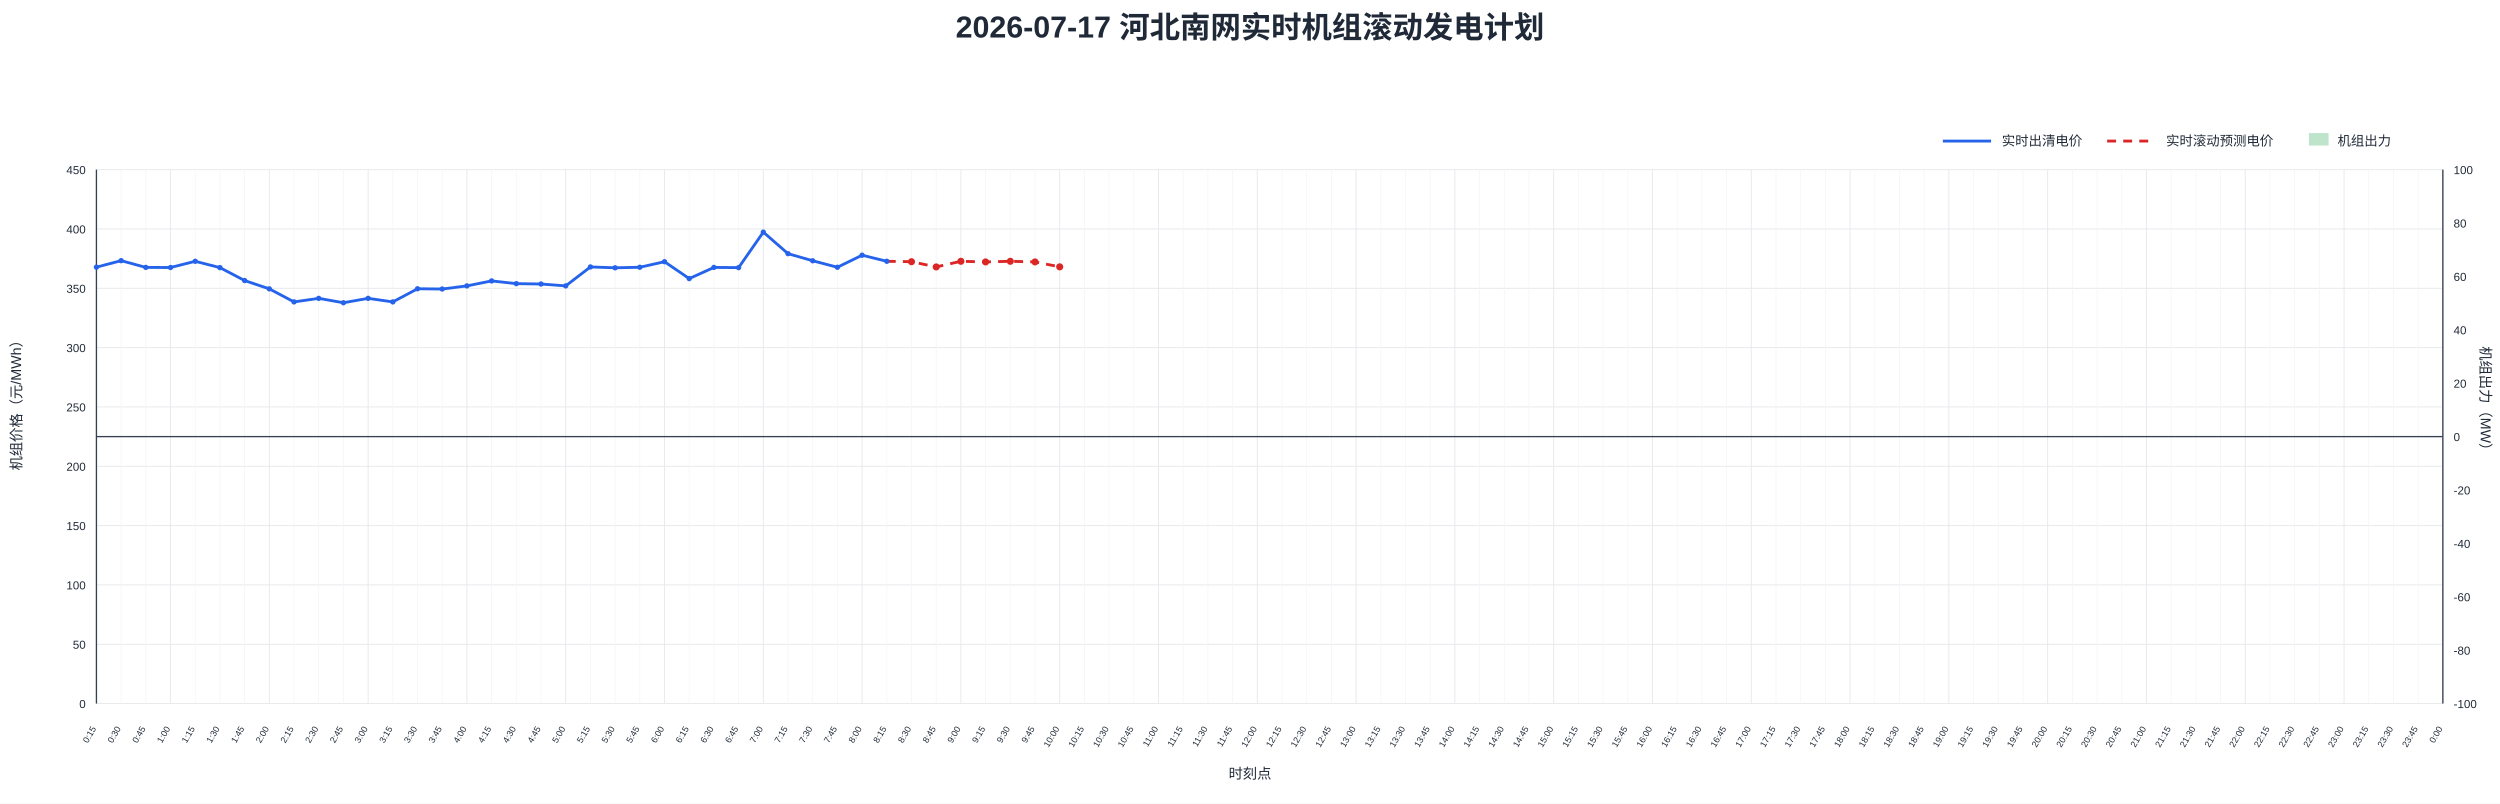
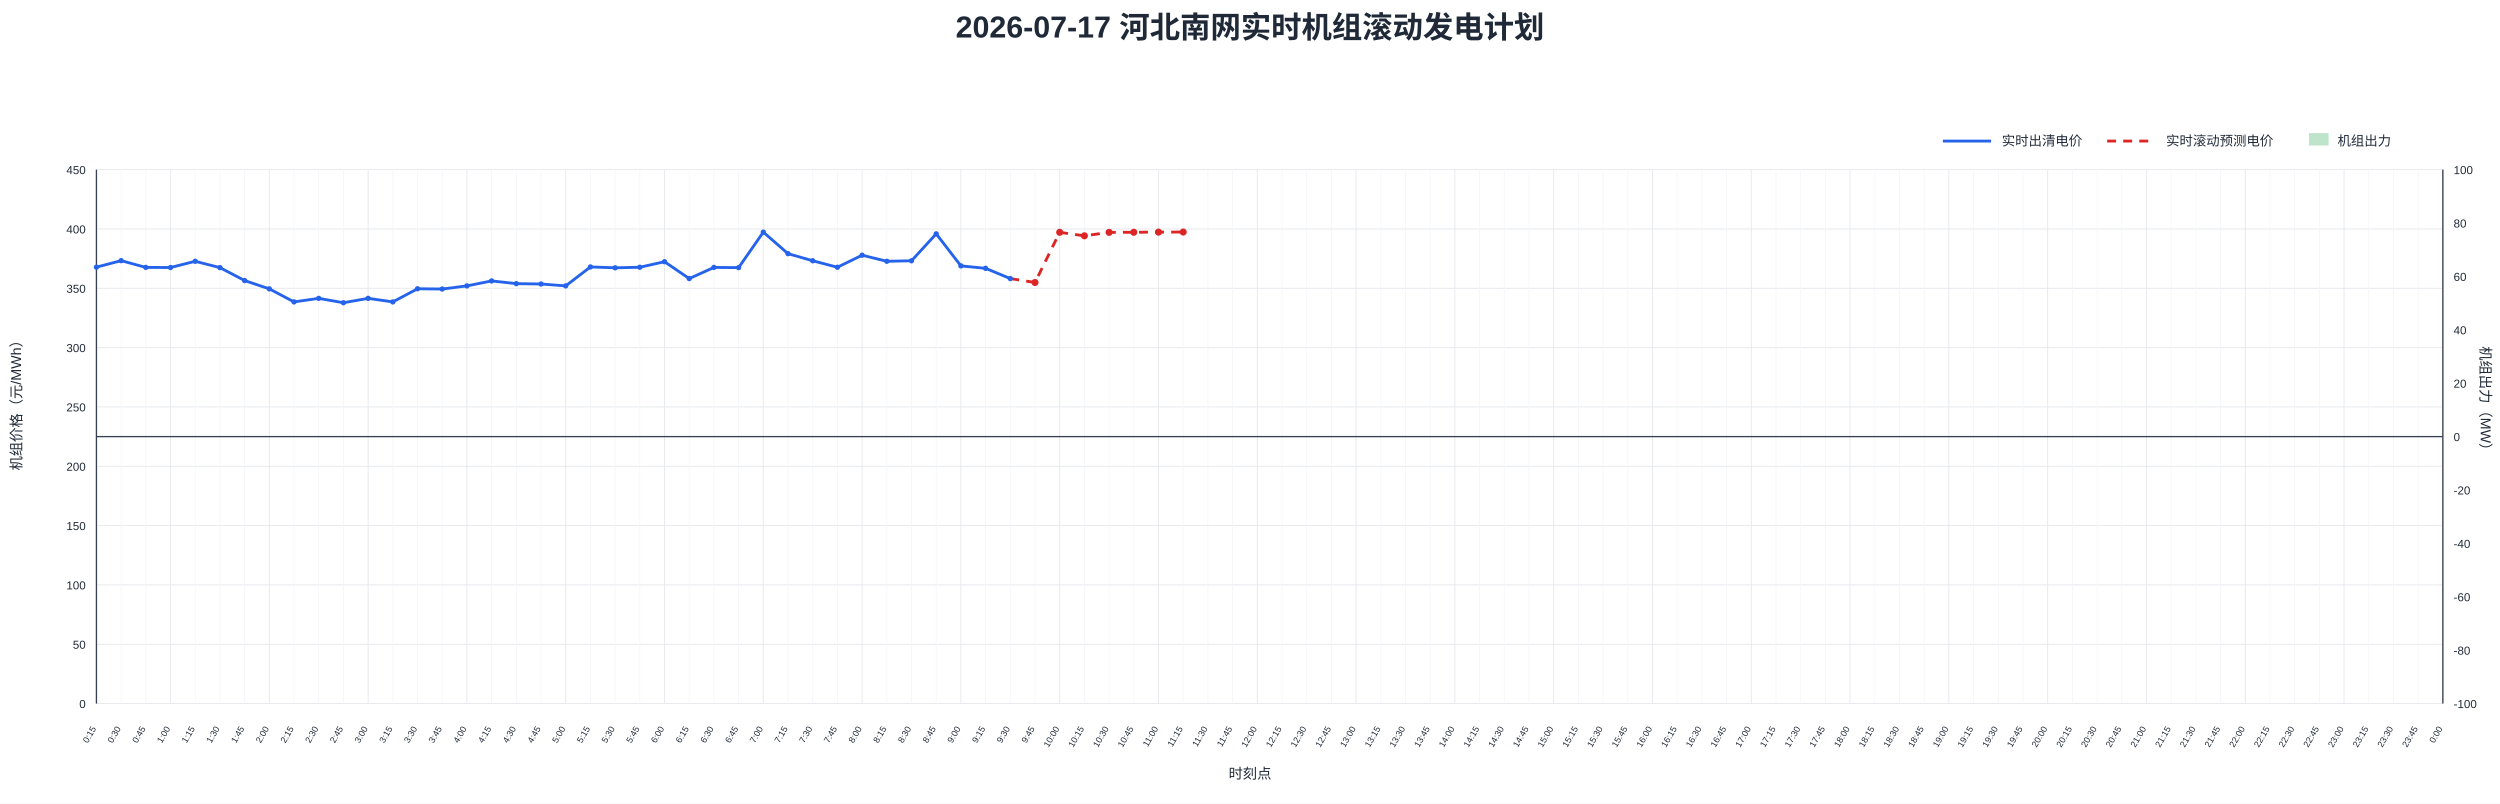
<svg xmlns="http://www.w3.org/2000/svg" width="2800" height="900" viewBox="0 0 2800 900" data-plot-left="108" data-plot-right="2736" data-plot-top="190" data-plot-bottom="788">
  <style>
text{font-family:'Microsoft YaHei','SimHei',Arial,sans-serif;fill:#1f2937}
.axis{stroke:#374151;stroke-width:1.5}
.grid{stroke:#e5e7eb;stroke-width:1}
.minor{stroke:#f3f4f6;stroke-width:0.8}
.actual{fill:none;stroke:#2563eb;stroke-width:3.2}
.forecast{fill:none;stroke:#dc2626;stroke-width:3.2;stroke-dasharray:10 8}
.bar{fill:#16a34a;fill-opacity:0.28}
.hover-zone{fill:#ffffff;fill-opacity:0;cursor:crosshair}
.hover-line{stroke:#111827;stroke-width:1.4;stroke-dasharray:6 5;opacity:0}
.tooltip{opacity:0;pointer-events:none}
.tooltip-bg{fill:#111827;fill-opacity:.72;stroke:#ffffff;stroke-width:1.2}
.tooltip text{fill:#ffffff;font-size:15px}
</style>
  <rect width="100%" height="100%" fill="#ffffff" />
  <text x="1400.0" y="42" text-anchor="middle" font-size="34" font-weight="700">2026-07-17 河北南网实时机组滚动发电计划</text>
  <text x="2748" y="793.00" text-anchor="start" font-size="13" fill="#166534">-100</text>
  <text x="2748" y="733.20" text-anchor="start" font-size="13" fill="#166534">-80</text>
  <text x="2748" y="673.40" text-anchor="start" font-size="13" fill="#166534">-60</text>
  <text x="2748" y="613.60" text-anchor="start" font-size="13" fill="#166534">-40</text>
  <text x="2748" y="553.80" text-anchor="start" font-size="13" fill="#166534">-20</text>
  <text x="2748" y="494.00" text-anchor="start" font-size="13" fill="#166534">0</text>
  <text x="2748" y="434.20" text-anchor="start" font-size="13" fill="#166534">20</text>
  <text x="2748" y="374.40" text-anchor="start" font-size="13" fill="#166534">40</text>
  <text x="2748" y="314.60" text-anchor="start" font-size="13" fill="#166534">60</text>
  <text x="2748" y="254.80" text-anchor="start" font-size="13" fill="#166534">80</text>
  <text x="2748" y="195.00" text-anchor="start" font-size="13" fill="#166534">100</text>
  <line class="grid" x1="108" y1="788.00" x2="2736" y2="788.00" />
  <text x="96" y="793.00" text-anchor="end" font-size="13">0</text>
  <line class="grid" x1="108" y1="721.56" x2="2736" y2="721.56" />
  <text x="96" y="726.56" text-anchor="end" font-size="13">50</text>
  <line class="grid" x1="108" y1="655.11" x2="2736" y2="655.11" />
  <text x="96" y="660.11" text-anchor="end" font-size="13">100</text>
  <line class="grid" x1="108" y1="588.67" x2="2736" y2="588.67" />
  <text x="96" y="593.67" text-anchor="end" font-size="13">150</text>
  <line class="grid" x1="108" y1="522.22" x2="2736" y2="522.22" />
  <text x="96" y="527.22" text-anchor="end" font-size="13">200</text>
  <line class="grid" x1="108" y1="455.78" x2="2736" y2="455.78" />
  <text x="96" y="460.78" text-anchor="end" font-size="13">250</text>
  <line class="grid" x1="108" y1="389.33" x2="2736" y2="389.33" />
  <text x="96" y="394.33" text-anchor="end" font-size="13">300</text>
  <line class="grid" x1="108" y1="322.89" x2="2736" y2="322.89" />
  <text x="96" y="327.89" text-anchor="end" font-size="13">350</text>
  <line class="grid" x1="108" y1="256.44" x2="2736" y2="256.44" />
  <text x="96" y="261.44" text-anchor="end" font-size="13">400</text>
  <line class="grid" x1="108" y1="190.00" x2="2736" y2="190.00" />
  <text x="96" y="195.00" text-anchor="end" font-size="13">450</text>
  <line class="grid minor" x1="108.00" y1="190" x2="108.00" y2="788" />
  <text x="108.00" y="816" text-anchor="end" font-size="10" transform="rotate(-60 108.00 816)">0:15</text>
  <line class="grid minor" x1="135.66" y1="190" x2="135.66" y2="788" />
  <text x="135.66" y="816" text-anchor="end" font-size="10" transform="rotate(-60 135.66 816)">0:30</text>
  <line class="grid minor" x1="163.33" y1="190" x2="163.33" y2="788" />
  <text x="163.33" y="816" text-anchor="end" font-size="10" transform="rotate(-60 163.33 816)">0:45</text>
  <line class="grid" x1="190.99" y1="190" x2="190.99" y2="788" />
  <text x="190.99" y="816" text-anchor="end" font-size="10" transform="rotate(-60 190.99 816)">1:00</text>
  <line class="grid minor" x1="218.65" y1="190" x2="218.65" y2="788" />
  <text x="218.65" y="816" text-anchor="end" font-size="10" transform="rotate(-60 218.65 816)">1:15</text>
  <line class="grid minor" x1="246.32" y1="190" x2="246.32" y2="788" />
  <text x="246.32" y="816" text-anchor="end" font-size="10" transform="rotate(-60 246.32 816)">1:30</text>
  <line class="grid minor" x1="273.98" y1="190" x2="273.98" y2="788" />
  <text x="273.98" y="816" text-anchor="end" font-size="10" transform="rotate(-60 273.98 816)">1:45</text>
  <line class="grid" x1="301.64" y1="190" x2="301.64" y2="788" />
  <text x="301.64" y="816" text-anchor="end" font-size="10" transform="rotate(-60 301.64 816)">2:00</text>
  <line class="grid minor" x1="329.31" y1="190" x2="329.31" y2="788" />
  <text x="329.31" y="816" text-anchor="end" font-size="10" transform="rotate(-60 329.31 816)">2:15</text>
  <line class="grid minor" x1="356.97" y1="190" x2="356.97" y2="788" />
  <text x="356.97" y="816" text-anchor="end" font-size="10" transform="rotate(-60 356.97 816)">2:30</text>
  <line class="grid minor" x1="384.63" y1="190" x2="384.63" y2="788" />
  <text x="384.63" y="816" text-anchor="end" font-size="10" transform="rotate(-60 384.63 816)">2:45</text>
  <line class="grid" x1="412.29" y1="190" x2="412.29" y2="788" />
  <text x="412.29" y="816" text-anchor="end" font-size="10" transform="rotate(-60 412.29 816)">3:00</text>
  <line class="grid minor" x1="439.96" y1="190" x2="439.96" y2="788" />
  <text x="439.96" y="816" text-anchor="end" font-size="10" transform="rotate(-60 439.96 816)">3:15</text>
  <line class="grid minor" x1="467.62" y1="190" x2="467.62" y2="788" />
  <text x="467.62" y="816" text-anchor="end" font-size="10" transform="rotate(-60 467.62 816)">3:30</text>
  <line class="grid minor" x1="495.28" y1="190" x2="495.28" y2="788" />
  <text x="495.28" y="816" text-anchor="end" font-size="10" transform="rotate(-60 495.28 816)">3:45</text>
  <line class="grid" x1="522.95" y1="190" x2="522.95" y2="788" />
  <text x="522.95" y="816" text-anchor="end" font-size="10" transform="rotate(-60 522.95 816)">4:00</text>
  <line class="grid minor" x1="550.61" y1="190" x2="550.61" y2="788" />
  <text x="550.61" y="816" text-anchor="end" font-size="10" transform="rotate(-60 550.61 816)">4:15</text>
  <line class="grid minor" x1="578.27" y1="190" x2="578.27" y2="788" />
  <text x="578.27" y="816" text-anchor="end" font-size="10" transform="rotate(-60 578.27 816)">4:30</text>
  <line class="grid minor" x1="605.94" y1="190" x2="605.94" y2="788" />
  <text x="605.94" y="816" text-anchor="end" font-size="10" transform="rotate(-60 605.94 816)">4:45</text>
  <line class="grid" x1="633.60" y1="190" x2="633.60" y2="788" />
  <text x="633.60" y="816" text-anchor="end" font-size="10" transform="rotate(-60 633.60 816)">5:00</text>
  <line class="grid minor" x1="661.26" y1="190" x2="661.26" y2="788" />
  <text x="661.26" y="816" text-anchor="end" font-size="10" transform="rotate(-60 661.26 816)">5:15</text>
  <line class="grid minor" x1="688.93" y1="190" x2="688.93" y2="788" />
  <text x="688.93" y="816" text-anchor="end" font-size="10" transform="rotate(-60 688.93 816)">5:30</text>
  <line class="grid minor" x1="716.59" y1="190" x2="716.59" y2="788" />
  <text x="716.59" y="816" text-anchor="end" font-size="10" transform="rotate(-60 716.59 816)">5:45</text>
  <line class="grid" x1="744.25" y1="190" x2="744.25" y2="788" />
  <text x="744.25" y="816" text-anchor="end" font-size="10" transform="rotate(-60 744.25 816)">6:00</text>
  <line class="grid minor" x1="771.92" y1="190" x2="771.92" y2="788" />
  <text x="771.92" y="816" text-anchor="end" font-size="10" transform="rotate(-60 771.92 816)">6:15</text>
  <line class="grid minor" x1="799.58" y1="190" x2="799.58" y2="788" />
  <text x="799.58" y="816" text-anchor="end" font-size="10" transform="rotate(-60 799.58 816)">6:30</text>
  <line class="grid minor" x1="827.24" y1="190" x2="827.24" y2="788" />
  <text x="827.24" y="816" text-anchor="end" font-size="10" transform="rotate(-60 827.24 816)">6:45</text>
  <line class="grid" x1="854.91" y1="190" x2="854.91" y2="788" />
  <text x="854.91" y="816" text-anchor="end" font-size="10" transform="rotate(-60 854.91 816)">7:00</text>
  <line class="grid minor" x1="882.57" y1="190" x2="882.57" y2="788" />
  <text x="882.57" y="816" text-anchor="end" font-size="10" transform="rotate(-60 882.57 816)">7:15</text>
  <line class="grid minor" x1="910.23" y1="190" x2="910.23" y2="788" />
  <text x="910.23" y="816" text-anchor="end" font-size="10" transform="rotate(-60 910.23 816)">7:30</text>
  <line class="grid minor" x1="937.89" y1="190" x2="937.89" y2="788" />
  <text x="937.89" y="816" text-anchor="end" font-size="10" transform="rotate(-60 937.89 816)">7:45</text>
  <line class="grid" x1="965.56" y1="190" x2="965.56" y2="788" />
  <text x="965.56" y="816" text-anchor="end" font-size="10" transform="rotate(-60 965.56 816)">8:00</text>
  <line class="grid minor" x1="993.22" y1="190" x2="993.22" y2="788" />
  <text x="993.22" y="816" text-anchor="end" font-size="10" transform="rotate(-60 993.22 816)">8:15</text>
  <line class="grid minor" x1="1020.88" y1="190" x2="1020.88" y2="788" />
  <text x="1020.88" y="816" text-anchor="end" font-size="10" transform="rotate(-60 1020.88 816)">8:30</text>
  <line class="grid minor" x1="1048.55" y1="190" x2="1048.55" y2="788" />
  <text x="1048.55" y="816" text-anchor="end" font-size="10" transform="rotate(-60 1048.55 816)">8:45</text>
  <line class="grid" x1="1076.21" y1="190" x2="1076.21" y2="788" />
  <text x="1076.21" y="816" text-anchor="end" font-size="10" transform="rotate(-60 1076.21 816)">9:00</text>
  <line class="grid minor" x1="1103.87" y1="190" x2="1103.87" y2="788" />
  <text x="1103.87" y="816" text-anchor="end" font-size="10" transform="rotate(-60 1103.87 816)">9:15</text>
  <line class="grid minor" x1="1131.54" y1="190" x2="1131.54" y2="788" />
  <text x="1131.54" y="816" text-anchor="end" font-size="10" transform="rotate(-60 1131.54 816)">9:30</text>
  <line class="grid minor" x1="1159.20" y1="190" x2="1159.20" y2="788" />
  <text x="1159.20" y="816" text-anchor="end" font-size="10" transform="rotate(-60 1159.20 816)">9:45</text>
  <line class="grid" x1="1186.86" y1="190" x2="1186.86" y2="788" />
  <text x="1186.86" y="816" text-anchor="end" font-size="10" transform="rotate(-60 1186.86 816)">10:00</text>
  <line class="grid minor" x1="1214.53" y1="190" x2="1214.53" y2="788" />
  <text x="1214.53" y="816" text-anchor="end" font-size="10" transform="rotate(-60 1214.53 816)">10:15</text>
  <line class="grid minor" x1="1242.19" y1="190" x2="1242.19" y2="788" />
  <text x="1242.19" y="816" text-anchor="end" font-size="10" transform="rotate(-60 1242.19 816)">10:30</text>
  <line class="grid minor" x1="1269.85" y1="190" x2="1269.85" y2="788" />
  <text x="1269.85" y="816" text-anchor="end" font-size="10" transform="rotate(-60 1269.85 816)">10:45</text>
  <line class="grid" x1="1297.52" y1="190" x2="1297.52" y2="788" />
  <text x="1297.52" y="816" text-anchor="end" font-size="10" transform="rotate(-60 1297.52 816)">11:00</text>
  <line class="grid minor" x1="1325.18" y1="190" x2="1325.18" y2="788" />
  <text x="1325.18" y="816" text-anchor="end" font-size="10" transform="rotate(-60 1325.18 816)">11:15</text>
  <line class="grid minor" x1="1352.84" y1="190" x2="1352.84" y2="788" />
  <text x="1352.84" y="816" text-anchor="end" font-size="10" transform="rotate(-60 1352.84 816)">11:30</text>
  <line class="grid minor" x1="1380.51" y1="190" x2="1380.51" y2="788" />
  <text x="1380.51" y="816" text-anchor="end" font-size="10" transform="rotate(-60 1380.51 816)">11:45</text>
  <line class="grid" x1="1408.17" y1="190" x2="1408.17" y2="788" />
  <text x="1408.17" y="816" text-anchor="end" font-size="10" transform="rotate(-60 1408.17 816)">12:00</text>
  <line class="grid minor" x1="1435.83" y1="190" x2="1435.83" y2="788" />
  <text x="1435.83" y="816" text-anchor="end" font-size="10" transform="rotate(-60 1435.83 816)">12:15</text>
  <line class="grid minor" x1="1463.49" y1="190" x2="1463.49" y2="788" />
  <text x="1463.49" y="816" text-anchor="end" font-size="10" transform="rotate(-60 1463.49 816)">12:30</text>
  <line class="grid minor" x1="1491.16" y1="190" x2="1491.16" y2="788" />
  <text x="1491.16" y="816" text-anchor="end" font-size="10" transform="rotate(-60 1491.16 816)">12:45</text>
  <line class="grid" x1="1518.82" y1="190" x2="1518.82" y2="788" />
  <text x="1518.82" y="816" text-anchor="end" font-size="10" transform="rotate(-60 1518.82 816)">13:00</text>
  <line class="grid minor" x1="1546.48" y1="190" x2="1546.48" y2="788" />
  <text x="1546.48" y="816" text-anchor="end" font-size="10" transform="rotate(-60 1546.48 816)">13:15</text>
  <line class="grid minor" x1="1574.15" y1="190" x2="1574.15" y2="788" />
  <text x="1574.15" y="816" text-anchor="end" font-size="10" transform="rotate(-60 1574.15 816)">13:30</text>
  <line class="grid minor" x1="1601.81" y1="190" x2="1601.81" y2="788" />
  <text x="1601.81" y="816" text-anchor="end" font-size="10" transform="rotate(-60 1601.81 816)">13:45</text>
  <line class="grid" x1="1629.47" y1="190" x2="1629.47" y2="788" />
  <text x="1629.47" y="816" text-anchor="end" font-size="10" transform="rotate(-60 1629.47 816)">14:00</text>
  <line class="grid minor" x1="1657.14" y1="190" x2="1657.14" y2="788" />
  <text x="1657.14" y="816" text-anchor="end" font-size="10" transform="rotate(-60 1657.14 816)">14:15</text>
  <line class="grid minor" x1="1684.80" y1="190" x2="1684.80" y2="788" />
  <text x="1684.80" y="816" text-anchor="end" font-size="10" transform="rotate(-60 1684.80 816)">14:30</text>
  <line class="grid minor" x1="1712.46" y1="190" x2="1712.46" y2="788" />
  <text x="1712.46" y="816" text-anchor="end" font-size="10" transform="rotate(-60 1712.46 816)">14:45</text>
  <line class="grid" x1="1740.13" y1="190" x2="1740.13" y2="788" />
  <text x="1740.13" y="816" text-anchor="end" font-size="10" transform="rotate(-60 1740.13 816)">15:00</text>
  <line class="grid minor" x1="1767.79" y1="190" x2="1767.79" y2="788" />
  <text x="1767.79" y="816" text-anchor="end" font-size="10" transform="rotate(-60 1767.79 816)">15:15</text>
  <line class="grid minor" x1="1795.45" y1="190" x2="1795.45" y2="788" />
  <text x="1795.45" y="816" text-anchor="end" font-size="10" transform="rotate(-60 1795.45 816)">15:30</text>
  <line class="grid minor" x1="1823.12" y1="190" x2="1823.12" y2="788" />
  <text x="1823.12" y="816" text-anchor="end" font-size="10" transform="rotate(-60 1823.12 816)">15:45</text>
  <line class="grid" x1="1850.78" y1="190" x2="1850.78" y2="788" />
  <text x="1850.78" y="816" text-anchor="end" font-size="10" transform="rotate(-60 1850.78 816)">16:00</text>
  <line class="grid minor" x1="1878.44" y1="190" x2="1878.44" y2="788" />
  <text x="1878.44" y="816" text-anchor="end" font-size="10" transform="rotate(-60 1878.44 816)">16:15</text>
  <line class="grid minor" x1="1906.11" y1="190" x2="1906.11" y2="788" />
  <text x="1906.11" y="816" text-anchor="end" font-size="10" transform="rotate(-60 1906.11 816)">16:30</text>
  <line class="grid minor" x1="1933.77" y1="190" x2="1933.77" y2="788" />
  <text x="1933.77" y="816" text-anchor="end" font-size="10" transform="rotate(-60 1933.77 816)">16:45</text>
  <line class="grid" x1="1961.43" y1="190" x2="1961.43" y2="788" />
  <text x="1961.43" y="816" text-anchor="end" font-size="10" transform="rotate(-60 1961.43 816)">17:00</text>
  <line class="grid minor" x1="1989.09" y1="190" x2="1989.09" y2="788" />
  <text x="1989.09" y="816" text-anchor="end" font-size="10" transform="rotate(-60 1989.09 816)">17:15</text>
  <line class="grid minor" x1="2016.76" y1="190" x2="2016.76" y2="788" />
  <text x="2016.76" y="816" text-anchor="end" font-size="10" transform="rotate(-60 2016.76 816)">17:30</text>
  <line class="grid minor" x1="2044.42" y1="190" x2="2044.42" y2="788" />
  <text x="2044.42" y="816" text-anchor="end" font-size="10" transform="rotate(-60 2044.42 816)">17:45</text>
  <line class="grid" x1="2072.08" y1="190" x2="2072.08" y2="788" />
  <text x="2072.08" y="816" text-anchor="end" font-size="10" transform="rotate(-60 2072.08 816)">18:00</text>
  <line class="grid minor" x1="2099.75" y1="190" x2="2099.75" y2="788" />
  <text x="2099.75" y="816" text-anchor="end" font-size="10" transform="rotate(-60 2099.75 816)">18:15</text>
  <line class="grid minor" x1="2127.41" y1="190" x2="2127.41" y2="788" />
  <text x="2127.41" y="816" text-anchor="end" font-size="10" transform="rotate(-60 2127.41 816)">18:30</text>
  <line class="grid minor" x1="2155.07" y1="190" x2="2155.07" y2="788" />
  <text x="2155.07" y="816" text-anchor="end" font-size="10" transform="rotate(-60 2155.07 816)">18:45</text>
  <line class="grid" x1="2182.74" y1="190" x2="2182.74" y2="788" />
  <text x="2182.74" y="816" text-anchor="end" font-size="10" transform="rotate(-60 2182.74 816)">19:00</text>
  <line class="grid minor" x1="2210.40" y1="190" x2="2210.40" y2="788" />
  <text x="2210.40" y="816" text-anchor="end" font-size="10" transform="rotate(-60 2210.40 816)">19:15</text>
  <line class="grid minor" x1="2238.06" y1="190" x2="2238.06" y2="788" />
  <text x="2238.06" y="816" text-anchor="end" font-size="10" transform="rotate(-60 2238.06 816)">19:30</text>
  <line class="grid minor" x1="2265.73" y1="190" x2="2265.73" y2="788" />
  <text x="2265.73" y="816" text-anchor="end" font-size="10" transform="rotate(-60 2265.73 816)">19:45</text>
  <line class="grid" x1="2293.39" y1="190" x2="2293.39" y2="788" />
  <text x="2293.39" y="816" text-anchor="end" font-size="10" transform="rotate(-60 2293.39 816)">20:00</text>
  <line class="grid minor" x1="2321.05" y1="190" x2="2321.05" y2="788" />
  <text x="2321.05" y="816" text-anchor="end" font-size="10" transform="rotate(-60 2321.05 816)">20:15</text>
  <line class="grid minor" x1="2348.72" y1="190" x2="2348.72" y2="788" />
  <text x="2348.72" y="816" text-anchor="end" font-size="10" transform="rotate(-60 2348.72 816)">20:30</text>
  <line class="grid minor" x1="2376.38" y1="190" x2="2376.38" y2="788" />
  <text x="2376.38" y="816" text-anchor="end" font-size="10" transform="rotate(-60 2376.38 816)">20:45</text>
  <line class="grid" x1="2404.04" y1="190" x2="2404.04" y2="788" />
  <text x="2404.04" y="816" text-anchor="end" font-size="10" transform="rotate(-60 2404.04 816)">21:00</text>
  <line class="grid minor" x1="2431.71" y1="190" x2="2431.71" y2="788" />
  <text x="2431.71" y="816" text-anchor="end" font-size="10" transform="rotate(-60 2431.71 816)">21:15</text>
  <line class="grid minor" x1="2459.37" y1="190" x2="2459.37" y2="788" />
  <text x="2459.37" y="816" text-anchor="end" font-size="10" transform="rotate(-60 2459.37 816)">21:30</text>
  <line class="grid minor" x1="2487.03" y1="190" x2="2487.03" y2="788" />
  <text x="2487.03" y="816" text-anchor="end" font-size="10" transform="rotate(-60 2487.03 816)">21:45</text>
  <line class="grid" x1="2514.69" y1="190" x2="2514.69" y2="788" />
  <text x="2514.69" y="816" text-anchor="end" font-size="10" transform="rotate(-60 2514.69 816)">22:00</text>
  <line class="grid minor" x1="2542.36" y1="190" x2="2542.36" y2="788" />
  <text x="2542.36" y="816" text-anchor="end" font-size="10" transform="rotate(-60 2542.36 816)">22:15</text>
  <line class="grid minor" x1="2570.02" y1="190" x2="2570.02" y2="788" />
  <text x="2570.02" y="816" text-anchor="end" font-size="10" transform="rotate(-60 2570.02 816)">22:30</text>
  <line class="grid minor" x1="2597.68" y1="190" x2="2597.68" y2="788" />
  <text x="2597.68" y="816" text-anchor="end" font-size="10" transform="rotate(-60 2597.68 816)">22:45</text>
  <line class="grid" x1="2625.35" y1="190" x2="2625.35" y2="788" />
  <text x="2625.35" y="816" text-anchor="end" font-size="10" transform="rotate(-60 2625.35 816)">23:00</text>
  <line class="grid minor" x1="2653.01" y1="190" x2="2653.01" y2="788" />
  <text x="2653.01" y="816" text-anchor="end" font-size="10" transform="rotate(-60 2653.01 816)">23:15</text>
  <line class="grid minor" x1="2680.67" y1="190" x2="2680.67" y2="788" />
  <text x="2680.67" y="816" text-anchor="end" font-size="10" transform="rotate(-60 2680.67 816)">23:30</text>
  <line class="grid minor" x1="2708.34" y1="190" x2="2708.34" y2="788" />
  <text x="2708.34" y="816" text-anchor="end" font-size="10" transform="rotate(-60 2708.34 816)">23:45</text>
  <line class="grid" x1="2736.00" y1="190" x2="2736.00" y2="788" />
  <text x="2736.00" y="816" text-anchor="end" font-size="10" transform="rotate(-60 2736.00 816)">0:00</text>
  <rect class="bar" x="104.00" y="489.00" width="8" height="0.00" />
  <rect class="bar" x="131.66" y="489.00" width="8" height="0.00" />
  <rect class="bar" x="159.33" y="489.00" width="8" height="0.00" />
  <rect class="bar" x="186.99" y="489.00" width="8" height="0.00" />
  <rect class="bar" x="214.65" y="489.00" width="8" height="0.00" />
  <rect class="bar" x="242.32" y="489.00" width="8" height="0.00" />
  <rect class="bar" x="269.98" y="489.00" width="8" height="0.00" />
  <rect class="bar" x="297.64" y="489.00" width="8" height="0.00" />
  <rect class="bar" x="325.31" y="489.00" width="8" height="0.00" />
  <rect class="bar" x="352.97" y="489.00" width="8" height="0.00" />
  <rect class="bar" x="380.63" y="489.00" width="8" height="0.00" />
  <rect class="bar" x="408.29" y="489.00" width="8" height="0.00" />
  <rect class="bar" x="435.96" y="489.00" width="8" height="0.00" />
  <rect class="bar" x="463.62" y="489.00" width="8" height="0.00" />
  <rect class="bar" x="491.28" y="489.00" width="8" height="0.00" />
  <rect class="bar" x="518.95" y="489.00" width="8" height="0.00" />
  <rect class="bar" x="546.61" y="489.00" width="8" height="0.00" />
  <rect class="bar" x="574.27" y="489.00" width="8" height="0.00" />
  <rect class="bar" x="601.94" y="489.00" width="8" height="0.00" />
  <rect class="bar" x="629.60" y="489.00" width="8" height="0.00" />
  <rect class="bar" x="657.26" y="489.00" width="8" height="0.00" />
  <rect class="bar" x="684.93" y="489.00" width="8" height="0.00" />
  <rect class="bar" x="712.59" y="489.00" width="8" height="0.00" />
  <rect class="bar" x="740.25" y="489.00" width="8" height="0.00" />
  <rect class="bar" x="767.92" y="489.00" width="8" height="0.00" />
  <rect class="bar" x="795.58" y="489.00" width="8" height="0.00" />
  <rect class="bar" x="823.24" y="489.00" width="8" height="0.00" />
  <rect class="bar" x="850.91" y="489.00" width="8" height="0.00" />
  <rect class="bar" x="878.57" y="489.00" width="8" height="0.00" />
  <rect class="bar" x="906.23" y="489.00" width="8" height="0.00" />
  <rect class="bar" x="933.89" y="489.00" width="8" height="0.00" />
  <rect class="bar" x="961.56" y="489.00" width="8" height="0.00" />
  <rect class="bar" x="989.22" y="489.00" width="8" height="0.00" />
  <rect class="bar" x="1016.88" y="489.00" width="8" height="0.00" />
  <rect class="bar" x="1044.55" y="489.00" width="8" height="0.00" />
  <rect class="bar" x="1072.21" y="489.00" width="8" height="0.00" />
  <rect class="bar" x="1099.87" y="489.00" width="8" height="0.00" />
  <rect class="bar" x="1127.54" y="489.00" width="8" height="0.00" />
  <rect class="bar" x="1155.20" y="489.00" width="8" height="0.00" />
  <rect class="bar" x="1182.86" y="489.00" width="8" height="0.00" />
+   <rect class="bar" x="1210.53" y="489.00" width="8" height="0.00" />
+   <rect class="bar" x="1238.19" y="489.00" width="8" height="0.00" />
+   <rect class="bar" x="1265.85" y="489.00" width="8" height="0.00" />
+   <rect class="bar" x="1293.52" y="489.00" width="8" height="0.00" />
+   <rect class="bar" x="1321.18" y="489.00" width="8" height="0.00" />
  <line class="axis" x1="108" y1="489.00" x2="2736" y2="489.00" />
  <line class="axis" x1="108" y1="190" x2="108" y2="788" />
  <line class="axis" x1="2736" y1="190" x2="2736" y2="788" />
  <text x="1400.0" y="872" text-anchor="middle" font-size="16">时刻点</text>
  <text x="24" y="450.0" text-anchor="middle" font-size="16" transform="rotate(-90 24 450.0)">机组价格（元/MWh）</text>
  <text x="2778" y="450.0" text-anchor="middle" font-size="16" fill="#166534" transform="rotate(90 2778 450.0)">机组出力（MW）</text>
-   <polyline class="actual" points="108.00,299.21 135.66,291.94 163.33,299.50 190.99,299.61 218.65,292.64 246.32,299.74 273.98,314.22 301.64,323.54 329.31,338.14 356.97,334.16 384.63,339.07 412.29,334.16 439.96,338.14 467.62,323.41 495.28,323.70 522.95,320.20 550.61,314.62 578.27,317.68 605.94,318.09 633.60,320.20 661.26,298.97 688.93,299.94 716.59,299.33 744.25,293.11 771.92,312.03 799.58,299.50 827.24,299.74 854.91,259.99 882.57,284.10 910.23,292.06 937.89,299.33 965.56,285.83 993.22,292.64" />
-   <polyline class="forecast" points="993.22,292.64 1020.88,293.11 1048.55,298.97 1076.21,292.64 1103.87,293.35 1131.54,292.64 1159.20,293.35 1186.86,298.86" />
+   <polyline class="actual" points="108.00,299.21 135.66,291.94 163.33,299.50 190.99,299.61 218.65,292.64 246.32,299.74 273.98,314.22 301.64,323.54 329.31,338.14 356.97,334.16 384.63,339.07 412.29,334.16 439.96,338.14 467.62,323.41 495.28,323.70 522.95,320.20 550.61,314.62 578.27,317.68 605.94,318.09 633.60,320.20 661.26,298.97 688.93,299.94 716.59,299.33 744.25,293.11 771.92,312.03 799.58,299.50 827.24,299.74 854.91,259.99 882.57,284.10 910.23,292.06 937.89,299.33 965.56,285.83 993.22,292.64 1020.88,292.06 1048.55,261.91 1076.21,297.79 1103.87,300.54 1131.54,312.03" />
+   <polyline class="forecast" points="1131.54,312.03 1159.20,316.39 1186.86,260.21 1214.53,264.11 1242.19,260.25 1269.85,260.13 1297.52,259.97 1325.18,259.89" />
  <circle cx="108.00" cy="299.21" r="3" fill="#2563eb" />
  <circle cx="135.66" cy="291.94" r="3" fill="#2563eb" />
  <circle cx="163.33" cy="299.50" r="3" fill="#2563eb" />
  <circle cx="190.99" cy="299.61" r="3" fill="#2563eb" />
  <circle cx="218.65" cy="292.64" r="3" fill="#2563eb" />
  <circle cx="246.32" cy="299.74" r="3" fill="#2563eb" />
  <circle cx="273.98" cy="314.22" r="3" fill="#2563eb" />
  <circle cx="301.64" cy="323.54" r="3" fill="#2563eb" />
  <circle cx="329.31" cy="338.14" r="3" fill="#2563eb" />
  <circle cx="356.97" cy="334.16" r="3" fill="#2563eb" />
  <circle cx="384.63" cy="339.07" r="3" fill="#2563eb" />
  <circle cx="412.29" cy="334.16" r="3" fill="#2563eb" />
  <circle cx="439.96" cy="338.14" r="3" fill="#2563eb" />
  <circle cx="467.62" cy="323.41" r="3" fill="#2563eb" />
  <circle cx="495.28" cy="323.70" r="3" fill="#2563eb" />
  <circle cx="522.95" cy="320.20" r="3" fill="#2563eb" />
  <circle cx="550.61" cy="314.62" r="3" fill="#2563eb" />
  <circle cx="578.27" cy="317.68" r="3" fill="#2563eb" />
  <circle cx="605.94" cy="318.09" r="3" fill="#2563eb" />
  <circle cx="633.60" cy="320.20" r="3" fill="#2563eb" />
  <circle cx="661.26" cy="298.97" r="3" fill="#2563eb" />
  <circle cx="688.93" cy="299.94" r="3" fill="#2563eb" />
  <circle cx="716.59" cy="299.33" r="3" fill="#2563eb" />
  <circle cx="744.25" cy="293.11" r="3" fill="#2563eb" />
  <circle cx="771.92" cy="312.03" r="3" fill="#2563eb" />
  <circle cx="799.58" cy="299.50" r="3" fill="#2563eb" />
  <circle cx="827.24" cy="299.74" r="3" fill="#2563eb" />
  <circle cx="854.91" cy="259.99" r="3" fill="#2563eb" />
  <circle cx="882.57" cy="284.10" r="3" fill="#2563eb" />
  <circle cx="910.23" cy="292.06" r="3" fill="#2563eb" />
  <circle cx="937.89" cy="299.33" r="3" fill="#2563eb" />
  <circle cx="965.56" cy="285.83" r="3" fill="#2563eb" />
  <circle cx="993.22" cy="292.64" r="3" fill="#2563eb" />
-   <circle cx="1020.88" cy="293.11" r="4" fill="#dc2626" />
-   <circle cx="1048.55" cy="298.97" r="4" fill="#dc2626" />
-   <circle cx="1076.21" cy="292.64" r="4" fill="#dc2626" />
-   <circle cx="1103.87" cy="293.35" r="4" fill="#dc2626" />
-   <circle cx="1131.54" cy="292.64" r="4" fill="#dc2626" />
-   <circle cx="1159.20" cy="293.35" r="4" fill="#dc2626" />
-   <circle cx="1186.86" cy="298.86" r="4" fill="#dc2626" />
+   <circle cx="1020.88" cy="292.06" r="3" fill="#2563eb" />
+   <circle cx="1048.55" cy="261.91" r="3" fill="#2563eb" />
+   <circle cx="1076.21" cy="297.79" r="3" fill="#2563eb" />
+   <circle cx="1103.87" cy="300.54" r="3" fill="#2563eb" />
+   <circle cx="1131.54" cy="312.03" r="3" fill="#2563eb" />
+   <circle cx="1159.20" cy="316.39" r="4" fill="#dc2626" />
+   <circle cx="1186.86" cy="260.21" r="4" fill="#dc2626" />
+   <circle cx="1214.53" cy="264.11" r="4" fill="#dc2626" />
+   <circle cx="1242.19" cy="260.25" r="4" fill="#dc2626" />
+   <circle cx="1269.85" cy="260.13" r="4" fill="#dc2626" />
+   <circle cx="1297.52" cy="259.97" r="4" fill="#dc2626" />
+   <circle cx="1325.18" cy="259.89" r="4" fill="#dc2626" />
  <line x1="2176" y1="158" x2="2230" y2="158" class="actual" />
  <text x="2242" y="163" font-size="15">实时出清电价</text>
  <line x1="2360" y1="158" x2="2414" y2="158" class="forecast" />
  <text x="2426" y="163" font-size="15">实时滚动预测电价</text>
  <rect class="bar" x="2586" y="149" width="22" height="14" />
  <text x="2618" y="163" font-size="15">机组出力</text>
  <line id="hover-line" class="hover-line" x1="108" y1="190" x2="108" y2="788" />
  <g id="tooltip" class="tooltip">
    <rect class="tooltip-bg" x="0" y="0" width="220" height="122" rx="8" />
    <text id="tip-time" x="14" y="30" />
    <text id="tip-output" x="14" y="57" />
    <text id="tip-price" x="14" y="84" />
    <text id="tip-forecast" x="14" y="111" />
  </g>
  <rect class="hover-zone" x="108.00" y="190" width="13.83" height="598" data-x="108.00" data-time="0:15" data-output="0 MW" data-actual-price="367.82 元/MWh" data-forecast-price="--" data-curve-y="299.21" />
  <rect class="hover-zone" x="121.83" y="190" width="27.66" height="598" data-x="135.66" data-time="0:30" data-output="0 MW" data-actual-price="373.29 元/MWh" data-forecast-price="--" data-curve-y="291.94" />
  <rect class="hover-zone" x="149.49" y="190" width="27.66" height="598" data-x="163.33" data-time="0:45" data-output="0 MW" data-actual-price="367.60 元/MWh" data-forecast-price="--" data-curve-y="299.50" />
  <rect class="hover-zone" x="177.16" y="190" width="27.66" height="598" data-x="190.99" data-time="1:00" data-output="0 MW" data-actual-price="367.52 元/MWh" data-forecast-price="--" data-curve-y="299.61" />
  <rect class="hover-zone" x="204.82" y="190" width="27.66" height="598" data-x="218.65" data-time="1:15" data-output="0 MW" data-actual-price="372.76 元/MWh" data-forecast-price="--" data-curve-y="292.64" />
  <rect class="hover-zone" x="232.48" y="190" width="27.66" height="598" data-x="246.32" data-time="1:30" data-output="0 MW" data-actual-price="367.42 元/MWh" data-forecast-price="--" data-curve-y="299.74" />
  <rect class="hover-zone" x="260.15" y="190" width="27.66" height="598" data-x="273.98" data-time="1:45" data-output="0 MW" data-actual-price="356.52 元/MWh" data-forecast-price="--" data-curve-y="314.22" />
  <rect class="hover-zone" x="287.81" y="190" width="27.66" height="598" data-x="301.64" data-time="2:00" data-output="0 MW" data-actual-price="349.51 元/MWh" data-forecast-price="--" data-curve-y="323.54" />
  <rect class="hover-zone" x="315.47" y="190" width="27.66" height="598" data-x="329.31" data-time="2:15" data-output="0 MW" data-actual-price="338.52 元/MWh" data-forecast-price="--" data-curve-y="338.14" />
  <rect class="hover-zone" x="343.14" y="190" width="27.66" height="598" data-x="356.97" data-time="2:30" data-output="0 MW" data-actual-price="341.52 元/MWh" data-forecast-price="--" data-curve-y="334.16" />
  <rect class="hover-zone" x="370.80" y="190" width="27.66" height="598" data-x="384.63" data-time="2:45" data-output="0 MW" data-actual-price="337.82 元/MWh" data-forecast-price="--" data-curve-y="339.07" />
  <rect class="hover-zone" x="398.46" y="190" width="27.66" height="598" data-x="412.29" data-time="3:00" data-output="0 MW" data-actual-price="341.52 元/MWh" data-forecast-price="--" data-curve-y="334.16" />
  <rect class="hover-zone" x="426.13" y="190" width="27.66" height="598" data-x="439.96" data-time="3:15" data-output="0 MW" data-actual-price="338.52 元/MWh" data-forecast-price="--" data-curve-y="338.14" />
  <rect class="hover-zone" x="453.79" y="190" width="27.66" height="598" data-x="467.62" data-time="3:30" data-output="0 MW" data-actual-price="349.61 元/MWh" data-forecast-price="--" data-curve-y="323.41" />
  <rect class="hover-zone" x="481.45" y="190" width="27.66" height="598" data-x="495.28" data-time="3:45" data-output="0 MW" data-actual-price="349.39 元/MWh" data-forecast-price="--" data-curve-y="323.70" />
  <rect class="hover-zone" x="509.12" y="190" width="27.66" height="598" data-x="522.95" data-time="4:00" data-output="0 MW" data-actual-price="352.02 元/MWh" data-forecast-price="--" data-curve-y="320.20" />
  <rect class="hover-zone" x="536.78" y="190" width="27.66" height="598" data-x="550.61" data-time="4:15" data-output="0 MW" data-actual-price="356.22 元/MWh" data-forecast-price="--" data-curve-y="314.62" />
  <rect class="hover-zone" x="564.44" y="190" width="27.66" height="598" data-x="578.27" data-time="4:30" data-output="0 MW" data-actual-price="353.92 元/MWh" data-forecast-price="--" data-curve-y="317.68" />
  <rect class="hover-zone" x="592.11" y="190" width="27.66" height="598" data-x="605.94" data-time="4:45" data-output="0 MW" data-actual-price="353.61 元/MWh" data-forecast-price="--" data-curve-y="318.09" />
  <rect class="hover-zone" x="619.77" y="190" width="27.66" height="598" data-x="633.60" data-time="5:00" data-output="0 MW" data-actual-price="352.02 元/MWh" data-forecast-price="--" data-curve-y="320.20" />
  <rect class="hover-zone" x="647.43" y="190" width="27.66" height="598" data-x="661.26" data-time="5:15" data-output="0 MW" data-actual-price="368.00 元/MWh" data-forecast-price="--" data-curve-y="298.97" />
  <rect class="hover-zone" x="675.09" y="190" width="27.66" height="598" data-x="688.93" data-time="5:30" data-output="0 MW" data-actual-price="367.27 元/MWh" data-forecast-price="--" data-curve-y="299.94" />
  <rect class="hover-zone" x="702.76" y="190" width="27.66" height="598" data-x="716.59" data-time="5:45" data-output="0 MW" data-actual-price="367.73 元/MWh" data-forecast-price="--" data-curve-y="299.33" />
  <rect class="hover-zone" x="730.42" y="190" width="27.66" height="598" data-x="744.25" data-time="6:00" data-output="0 MW" data-actual-price="372.41 元/MWh" data-forecast-price="--" data-curve-y="293.11" />
  <rect class="hover-zone" x="758.08" y="190" width="27.66" height="598" data-x="771.92" data-time="6:15" data-output="0 MW" data-actual-price="358.17 元/MWh" data-forecast-price="--" data-curve-y="312.03" />
  <rect class="hover-zone" x="785.75" y="190" width="27.66" height="598" data-x="799.58" data-time="6:30" data-output="0 MW" data-actual-price="367.60 元/MWh" data-forecast-price="--" data-curve-y="299.50" />
  <rect class="hover-zone" x="813.41" y="190" width="27.66" height="598" data-x="827.24" data-time="6:45" data-output="0 MW" data-actual-price="367.42 元/MWh" data-forecast-price="--" data-curve-y="299.74" />
  <rect class="hover-zone" x="841.07" y="190" width="27.66" height="598" data-x="854.91" data-time="7:00" data-output="0 MW" data-actual-price="397.33 元/MWh" data-forecast-price="--" data-curve-y="259.99" />
  <rect class="hover-zone" x="868.74" y="190" width="27.66" height="598" data-x="882.57" data-time="7:15" data-output="0 MW" data-actual-price="379.19 元/MWh" data-forecast-price="--" data-curve-y="284.10" />
  <rect class="hover-zone" x="896.40" y="190" width="27.66" height="598" data-x="910.23" data-time="7:30" data-output="0 MW" data-actual-price="373.20 元/MWh" data-forecast-price="--" data-curve-y="292.06" />
  <rect class="hover-zone" x="924.06" y="190" width="27.66" height="598" data-x="937.89" data-time="7:45" data-output="0 MW" data-actual-price="367.73 元/MWh" data-forecast-price="--" data-curve-y="299.33" />
  <rect class="hover-zone" x="951.73" y="190" width="27.66" height="598" data-x="965.56" data-time="8:00" data-output="0 MW" data-actual-price="377.89 元/MWh" data-forecast-price="--" data-curve-y="285.83" />
  <rect class="hover-zone" x="979.39" y="190" width="27.66" height="598" data-x="993.22" data-time="8:15" data-output="0 MW" data-actual-price="372.76 元/MWh" data-forecast-price="--" data-curve-y="292.64" />
-   <rect class="hover-zone" x="1007.05" y="190" width="27.66" height="598" data-x="1020.88" data-time="8:30" data-output="0 MW" data-actual-price="--" data-forecast-price="372.41 元/MWh" data-curve-y="293.11" />
-   <rect class="hover-zone" x="1034.72" y="190" width="27.66" height="598" data-x="1048.55" data-time="8:45" data-output="0 MW" data-actual-price="--" data-forecast-price="368.00 元/MWh" data-curve-y="298.97" />
-   <rect class="hover-zone" x="1062.38" y="190" width="27.66" height="598" data-x="1076.21" data-time="9:00" data-output="0 MW" data-actual-price="--" data-forecast-price="372.76 元/MWh" data-curve-y="292.64" />
-   <rect class="hover-zone" x="1090.04" y="190" width="27.66" height="598" data-x="1103.87" data-time="9:15" data-output="0 MW" data-actual-price="--" data-forecast-price="372.23 元/MWh" data-curve-y="293.35" />
-   <rect class="hover-zone" x="1117.71" y="190" width="27.66" height="598" data-x="1131.54" data-time="9:30" data-output="0 MW" data-actual-price="--" data-forecast-price="372.76 元/MWh" data-curve-y="292.64" />
-   <rect class="hover-zone" x="1145.37" y="190" width="27.66" height="598" data-x="1159.20" data-time="9:45" data-output="0 MW" data-actual-price="--" data-forecast-price="372.23 元/MWh" data-curve-y="293.35" />
-   <rect class="hover-zone" x="1173.03" y="190" width="27.66" height="598" data-x="1186.86" data-time="10:00" data-output="0 MW" data-actual-price="--" data-forecast-price="368.08 元/MWh" data-curve-y="298.86" />
-   <rect class="hover-zone" x="1200.69" y="190" width="27.66" height="598" data-x="1214.53" data-time="10:15" data-output="--" data-actual-price="--" data-forecast-price="--" data-curve-y="" />
-   <rect class="hover-zone" x="1228.36" y="190" width="27.66" height="598" data-x="1242.19" data-time="10:30" data-output="--" data-actual-price="--" data-forecast-price="--" data-curve-y="" />
-   <rect class="hover-zone" x="1256.02" y="190" width="27.66" height="598" data-x="1269.85" data-time="10:45" data-output="--" data-actual-price="--" data-forecast-price="--" data-curve-y="" />
-   <rect class="hover-zone" x="1283.68" y="190" width="27.66" height="598" data-x="1297.52" data-time="11:00" data-output="--" data-actual-price="--" data-forecast-price="--" data-curve-y="" />
-   <rect class="hover-zone" x="1311.35" y="190" width="27.66" height="598" data-x="1325.18" data-time="11:15" data-output="--" data-actual-price="--" data-forecast-price="--" data-curve-y="" />
+   <rect class="hover-zone" x="1007.05" y="190" width="27.66" height="598" data-x="1020.88" data-time="8:30" data-output="0 MW" data-actual-price="373.20 元/MWh" data-forecast-price="--" data-curve-y="292.06" />
+   <rect class="hover-zone" x="1034.72" y="190" width="27.66" height="598" data-x="1048.55" data-time="8:45" data-output="0 MW" data-actual-price="395.89 元/MWh" data-forecast-price="--" data-curve-y="261.91" />
+   <rect class="hover-zone" x="1062.38" y="190" width="27.66" height="598" data-x="1076.21" data-time="9:00" data-output="0 MW" data-actual-price="368.89 元/MWh" data-forecast-price="--" data-curve-y="297.79" />
+   <rect class="hover-zone" x="1090.04" y="190" width="27.66" height="598" data-x="1103.87" data-time="9:15" data-output="0 MW" data-actual-price="366.82 元/MWh" data-forecast-price="--" data-curve-y="300.54" />
+   <rect class="hover-zone" x="1117.71" y="190" width="27.66" height="598" data-x="1131.54" data-time="9:30" data-output="0 MW" data-actual-price="358.17 元/MWh" data-forecast-price="--" data-curve-y="312.03" />
+   <rect class="hover-zone" x="1145.37" y="190" width="27.66" height="598" data-x="1159.20" data-time="9:45" data-output="0 MW" data-actual-price="--" data-forecast-price="354.89 元/MWh" data-curve-y="316.39" />
+   <rect class="hover-zone" x="1173.03" y="190" width="27.66" height="598" data-x="1186.86" data-time="10:00" data-output="0 MW" data-actual-price="--" data-forecast-price="397.17 元/MWh" data-curve-y="260.21" />
+   <rect class="hover-zone" x="1200.69" y="190" width="27.66" height="598" data-x="1214.53" data-time="10:15" data-output="0 MW" data-actual-price="--" data-forecast-price="394.23 元/MWh" data-curve-y="264.11" />
+   <rect class="hover-zone" x="1228.36" y="190" width="27.66" height="598" data-x="1242.19" data-time="10:30" data-output="0 MW" data-actual-price="--" data-forecast-price="397.14 元/MWh" data-curve-y="260.25" />
+   <rect class="hover-zone" x="1256.02" y="190" width="27.66" height="598" data-x="1269.85" data-time="10:45" data-output="0 MW" data-actual-price="--" data-forecast-price="397.23 元/MWh" data-curve-y="260.13" />
+   <rect class="hover-zone" x="1283.68" y="190" width="27.66" height="598" data-x="1297.52" data-time="11:00" data-output="0 MW" data-actual-price="--" data-forecast-price="397.35 元/MWh" data-curve-y="259.97" />
+   <rect class="hover-zone" x="1311.35" y="190" width="27.66" height="598" data-x="1325.18" data-time="11:15" data-output="0 MW" data-actual-price="--" data-forecast-price="397.41 元/MWh" data-curve-y="259.89" />
  <rect class="hover-zone" x="1339.01" y="190" width="27.66" height="598" data-x="1352.84" data-time="11:30" data-output="--" data-actual-price="--" data-forecast-price="--" data-curve-y="" />
  <rect class="hover-zone" x="1366.67" y="190" width="27.66" height="598" data-x="1380.51" data-time="11:45" data-output="--" data-actual-price="--" data-forecast-price="--" data-curve-y="" />
  <rect class="hover-zone" x="1394.34" y="190" width="27.66" height="598" data-x="1408.17" data-time="12:00" data-output="--" data-actual-price="--" data-forecast-price="--" data-curve-y="" />
  <rect class="hover-zone" x="1422.00" y="190" width="27.66" height="598" data-x="1435.83" data-time="12:15" data-output="--" data-actual-price="--" data-forecast-price="--" data-curve-y="" />
  <rect class="hover-zone" x="1449.66" y="190" width="27.66" height="598" data-x="1463.49" data-time="12:30" data-output="--" data-actual-price="--" data-forecast-price="--" data-curve-y="" />
  <rect class="hover-zone" x="1477.33" y="190" width="27.66" height="598" data-x="1491.16" data-time="12:45" data-output="--" data-actual-price="--" data-forecast-price="--" data-curve-y="" />
  <rect class="hover-zone" x="1504.99" y="190" width="27.66" height="598" data-x="1518.82" data-time="13:00" data-output="--" data-actual-price="--" data-forecast-price="--" data-curve-y="" />
  <rect class="hover-zone" x="1532.65" y="190" width="27.66" height="598" data-x="1546.48" data-time="13:15" data-output="--" data-actual-price="--" data-forecast-price="--" data-curve-y="" />
  <rect class="hover-zone" x="1560.32" y="190" width="27.66" height="598" data-x="1574.15" data-time="13:30" data-output="--" data-actual-price="--" data-forecast-price="--" data-curve-y="" />
  <rect class="hover-zone" x="1587.98" y="190" width="27.66" height="598" data-x="1601.81" data-time="13:45" data-output="--" data-actual-price="--" data-forecast-price="--" data-curve-y="" />
  <rect class="hover-zone" x="1615.64" y="190" width="27.66" height="598" data-x="1629.47" data-time="14:00" data-output="--" data-actual-price="--" data-forecast-price="--" data-curve-y="" />
  <rect class="hover-zone" x="1643.31" y="190" width="27.66" height="598" data-x="1657.14" data-time="14:15" data-output="--" data-actual-price="--" data-forecast-price="--" data-curve-y="" />
  <rect class="hover-zone" x="1670.97" y="190" width="27.66" height="598" data-x="1684.80" data-time="14:30" data-output="--" data-actual-price="--" data-forecast-price="--" data-curve-y="" />
  <rect class="hover-zone" x="1698.63" y="190" width="27.66" height="598" data-x="1712.46" data-time="14:45" data-output="--" data-actual-price="--" data-forecast-price="--" data-curve-y="" />
  <rect class="hover-zone" x="1726.29" y="190" width="27.66" height="598" data-x="1740.13" data-time="15:00" data-output="--" data-actual-price="--" data-forecast-price="--" data-curve-y="" />
  <rect class="hover-zone" x="1753.96" y="190" width="27.66" height="598" data-x="1767.79" data-time="15:15" data-output="--" data-actual-price="--" data-forecast-price="--" data-curve-y="" />
  <rect class="hover-zone" x="1781.62" y="190" width="27.66" height="598" data-x="1795.45" data-time="15:30" data-output="--" data-actual-price="--" data-forecast-price="--" data-curve-y="" />
  <rect class="hover-zone" x="1809.28" y="190" width="27.66" height="598" data-x="1823.12" data-time="15:45" data-output="--" data-actual-price="--" data-forecast-price="--" data-curve-y="" />
  <rect class="hover-zone" x="1836.95" y="190" width="27.66" height="598" data-x="1850.78" data-time="16:00" data-output="--" data-actual-price="--" data-forecast-price="--" data-curve-y="" />
  <rect class="hover-zone" x="1864.61" y="190" width="27.66" height="598" data-x="1878.44" data-time="16:15" data-output="--" data-actual-price="--" data-forecast-price="--" data-curve-y="" />
  <rect class="hover-zone" x="1892.27" y="190" width="27.66" height="598" data-x="1906.11" data-time="16:30" data-output="--" data-actual-price="--" data-forecast-price="--" data-curve-y="" />
  <rect class="hover-zone" x="1919.94" y="190" width="27.66" height="598" data-x="1933.77" data-time="16:45" data-output="--" data-actual-price="--" data-forecast-price="--" data-curve-y="" />
  <rect class="hover-zone" x="1947.60" y="190" width="27.66" height="598" data-x="1961.43" data-time="17:00" data-output="--" data-actual-price="--" data-forecast-price="--" data-curve-y="" />
  <rect class="hover-zone" x="1975.26" y="190" width="27.66" height="598" data-x="1989.09" data-time="17:15" data-output="--" data-actual-price="--" data-forecast-price="--" data-curve-y="" />
  <rect class="hover-zone" x="2002.93" y="190" width="27.66" height="598" data-x="2016.76" data-time="17:30" data-output="--" data-actual-price="--" data-forecast-price="--" data-curve-y="" />
  <rect class="hover-zone" x="2030.59" y="190" width="27.66" height="598" data-x="2044.42" data-time="17:45" data-output="--" data-actual-price="--" data-forecast-price="--" data-curve-y="" />
  <rect class="hover-zone" x="2058.25" y="190" width="27.66" height="598" data-x="2072.08" data-time="18:00" data-output="--" data-actual-price="--" data-forecast-price="--" data-curve-y="" />
  <rect class="hover-zone" x="2085.92" y="190" width="27.66" height="598" data-x="2099.75" data-time="18:15" data-output="--" data-actual-price="--" data-forecast-price="--" data-curve-y="" />
  <rect class="hover-zone" x="2113.58" y="190" width="27.66" height="598" data-x="2127.41" data-time="18:30" data-output="--" data-actual-price="--" data-forecast-price="--" data-curve-y="" />
  <rect class="hover-zone" x="2141.24" y="190" width="27.66" height="598" data-x="2155.07" data-time="18:45" data-output="--" data-actual-price="--" data-forecast-price="--" data-curve-y="" />
  <rect class="hover-zone" x="2168.91" y="190" width="27.66" height="598" data-x="2182.74" data-time="19:00" data-output="--" data-actual-price="--" data-forecast-price="--" data-curve-y="" />
  <rect class="hover-zone" x="2196.57" y="190" width="27.66" height="598" data-x="2210.40" data-time="19:15" data-output="--" data-actual-price="--" data-forecast-price="--" data-curve-y="" />
  <rect class="hover-zone" x="2224.23" y="190" width="27.66" height="598" data-x="2238.06" data-time="19:30" data-output="--" data-actual-price="--" data-forecast-price="--" data-curve-y="" />
  <rect class="hover-zone" x="2251.89" y="190" width="27.66" height="598" data-x="2265.73" data-time="19:45" data-output="--" data-actual-price="--" data-forecast-price="--" data-curve-y="" />
  <rect class="hover-zone" x="2279.56" y="190" width="27.66" height="598" data-x="2293.39" data-time="20:00" data-output="--" data-actual-price="--" data-forecast-price="--" data-curve-y="" />
  <rect class="hover-zone" x="2307.22" y="190" width="27.66" height="598" data-x="2321.05" data-time="20:15" data-output="--" data-actual-price="--" data-forecast-price="--" data-curve-y="" />
  <rect class="hover-zone" x="2334.88" y="190" width="27.66" height="598" data-x="2348.72" data-time="20:30" data-output="--" data-actual-price="--" data-forecast-price="--" data-curve-y="" />
  <rect class="hover-zone" x="2362.55" y="190" width="27.66" height="598" data-x="2376.38" data-time="20:45" data-output="--" data-actual-price="--" data-forecast-price="--" data-curve-y="" />
  <rect class="hover-zone" x="2390.21" y="190" width="27.66" height="598" data-x="2404.04" data-time="21:00" data-output="--" data-actual-price="--" data-forecast-price="--" data-curve-y="" />
  <rect class="hover-zone" x="2417.87" y="190" width="27.66" height="598" data-x="2431.71" data-time="21:15" data-output="--" data-actual-price="--" data-forecast-price="--" data-curve-y="" />
  <rect class="hover-zone" x="2445.54" y="190" width="27.66" height="598" data-x="2459.37" data-time="21:30" data-output="--" data-actual-price="--" data-forecast-price="--" data-curve-y="" />
  <rect class="hover-zone" x="2473.20" y="190" width="27.66" height="598" data-x="2487.03" data-time="21:45" data-output="--" data-actual-price="--" data-forecast-price="--" data-curve-y="" />
  <rect class="hover-zone" x="2500.86" y="190" width="27.66" height="598" data-x="2514.69" data-time="22:00" data-output="--" data-actual-price="--" data-forecast-price="--" data-curve-y="" />
  <rect class="hover-zone" x="2528.53" y="190" width="27.66" height="598" data-x="2542.36" data-time="22:15" data-output="--" data-actual-price="--" data-forecast-price="--" data-curve-y="" />
  <rect class="hover-zone" x="2556.19" y="190" width="27.66" height="598" data-x="2570.02" data-time="22:30" data-output="--" data-actual-price="--" data-forecast-price="--" data-curve-y="" />
  <rect class="hover-zone" x="2583.85" y="190" width="27.66" height="598" data-x="2597.68" data-time="22:45" data-output="--" data-actual-price="--" data-forecast-price="--" data-curve-y="" />
  <rect class="hover-zone" x="2611.52" y="190" width="27.66" height="598" data-x="2625.35" data-time="23:00" data-output="--" data-actual-price="--" data-forecast-price="--" data-curve-y="" />
  <rect class="hover-zone" x="2639.18" y="190" width="27.66" height="598" data-x="2653.01" data-time="23:15" data-output="--" data-actual-price="--" data-forecast-price="--" data-curve-y="" />
  <rect class="hover-zone" x="2666.84" y="190" width="27.66" height="598" data-x="2680.67" data-time="23:30" data-output="--" data-actual-price="--" data-forecast-price="--" data-curve-y="" />
  <rect class="hover-zone" x="2694.51" y="190" width="27.66" height="598" data-x="2708.34" data-time="23:45" data-output="--" data-actual-price="--" data-forecast-price="--" data-curve-y="" />
  <rect class="hover-zone" x="2722.17" y="190" width="13.83" height="598" data-x="2736.00" data-time="0:00" data-output="--" data-actual-price="--" data-forecast-price="--" data-curve-y="" />
</svg>
